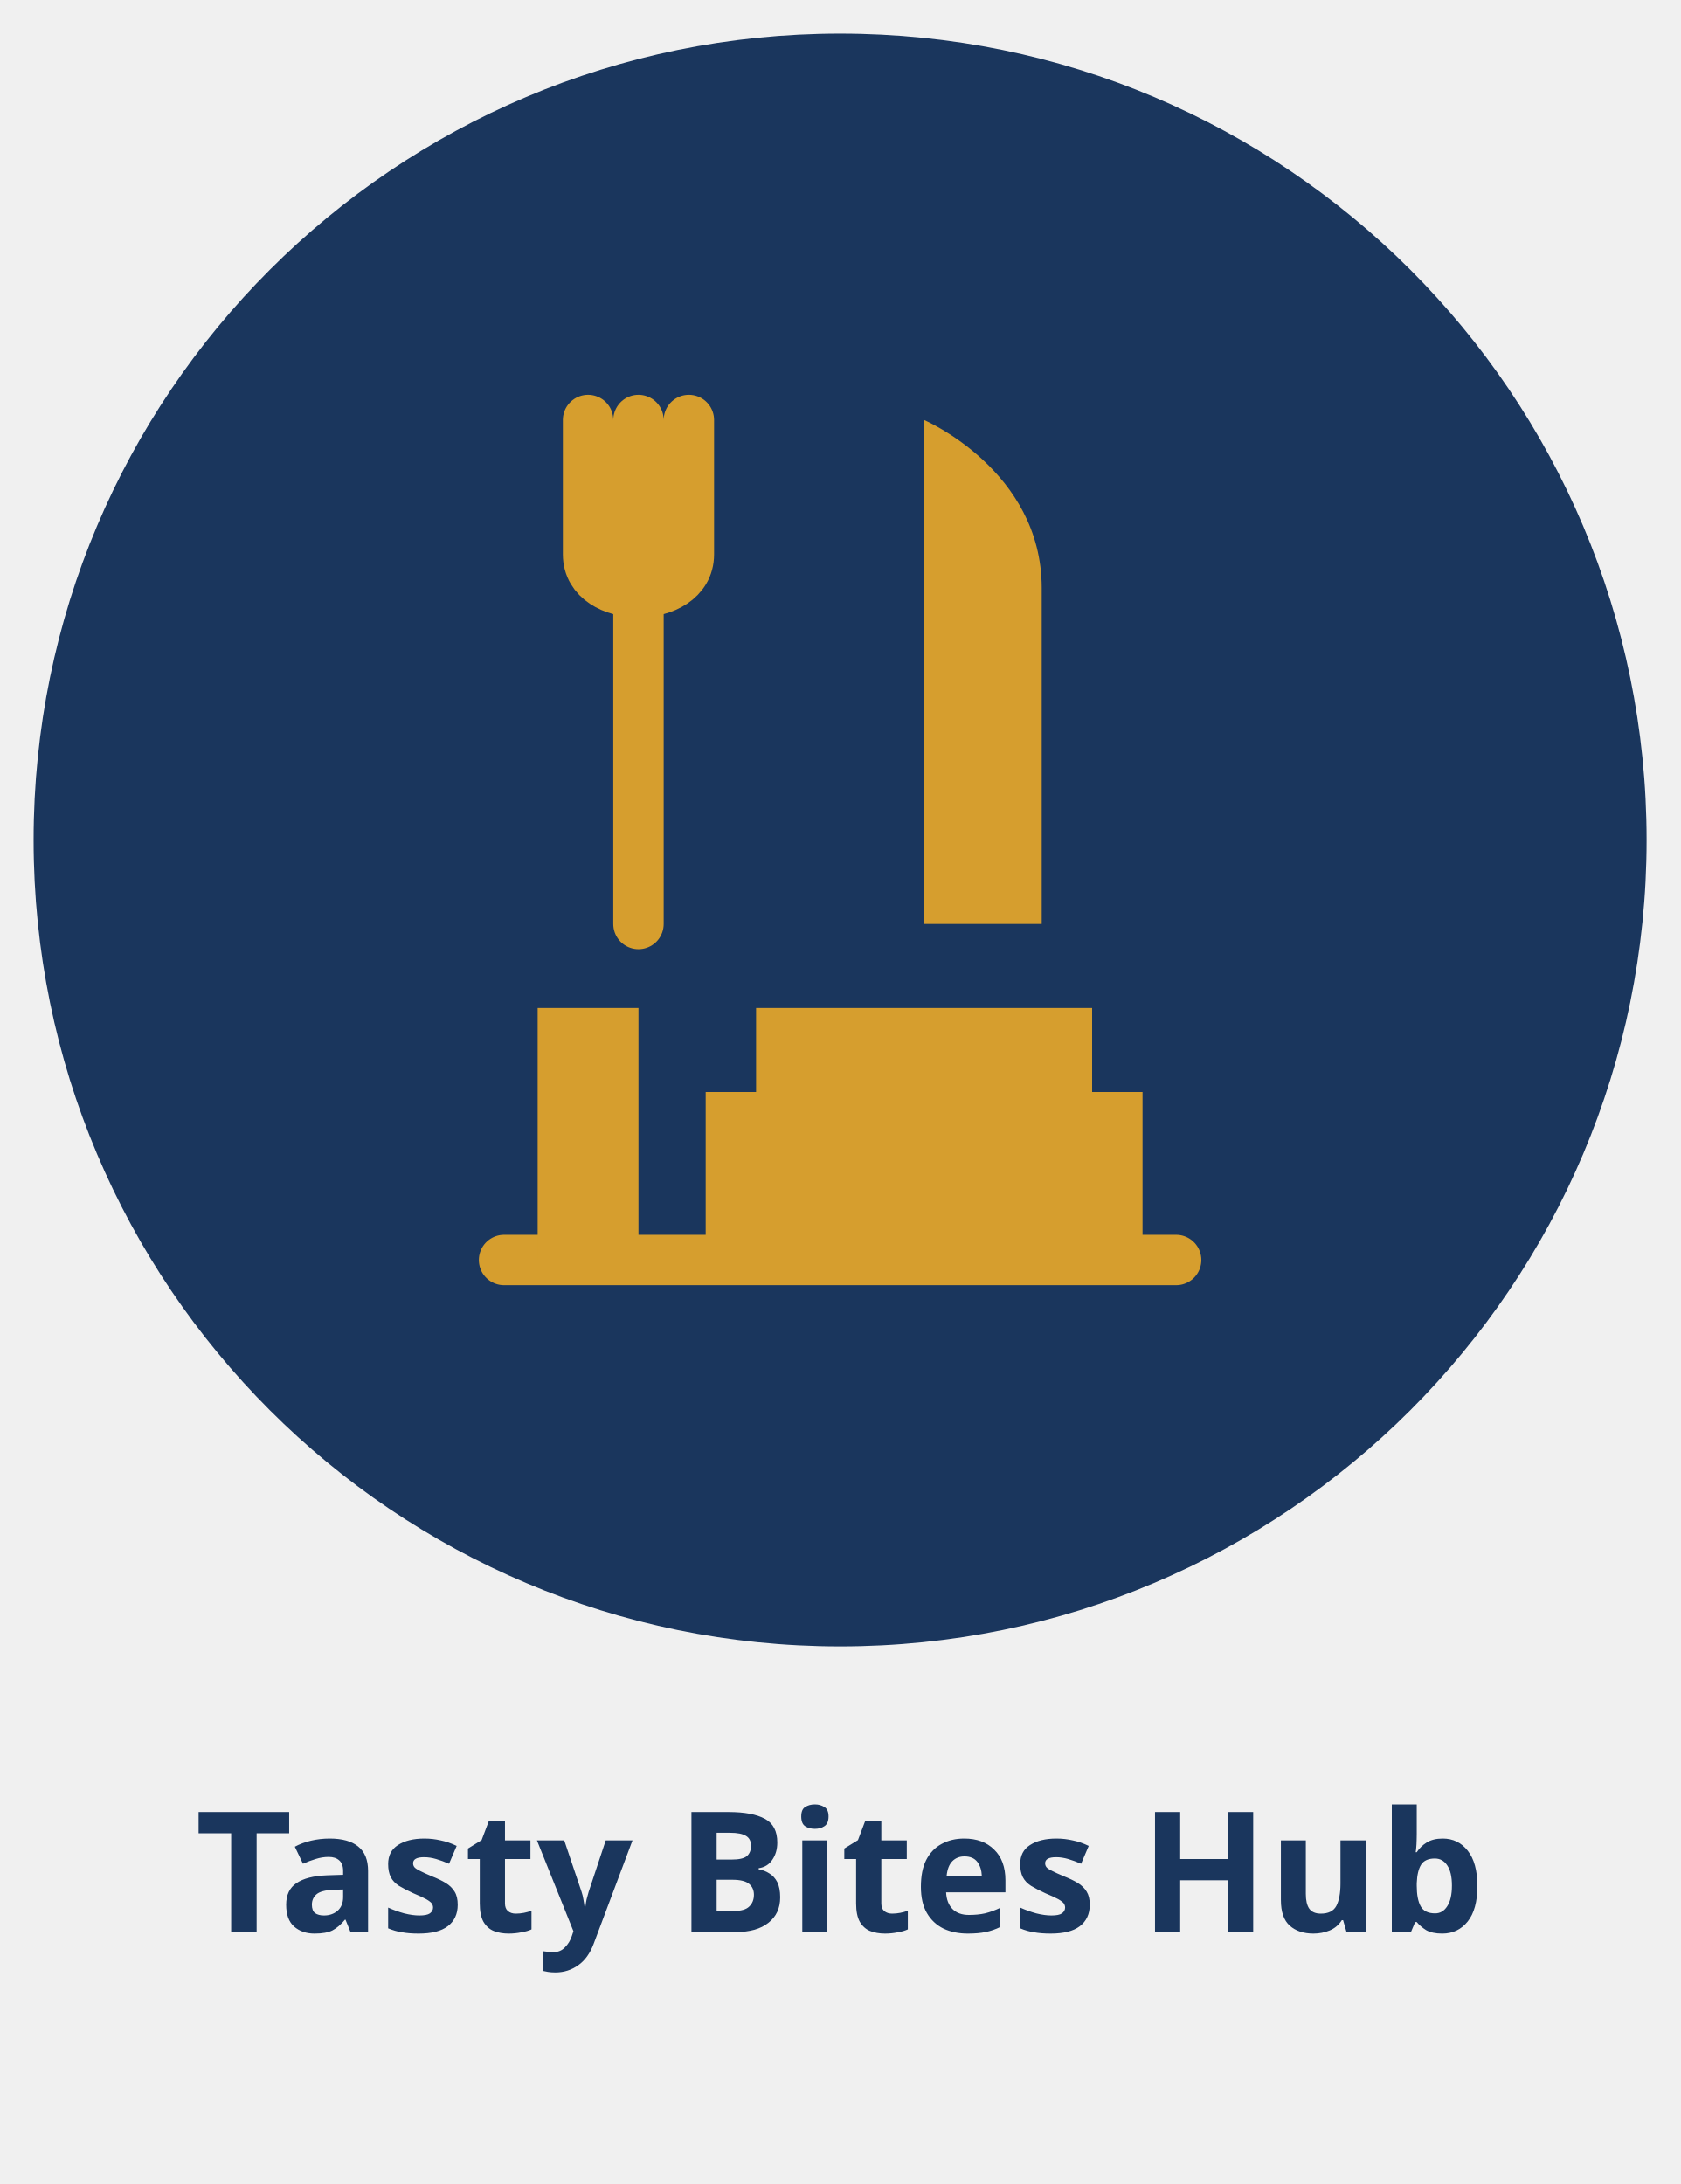
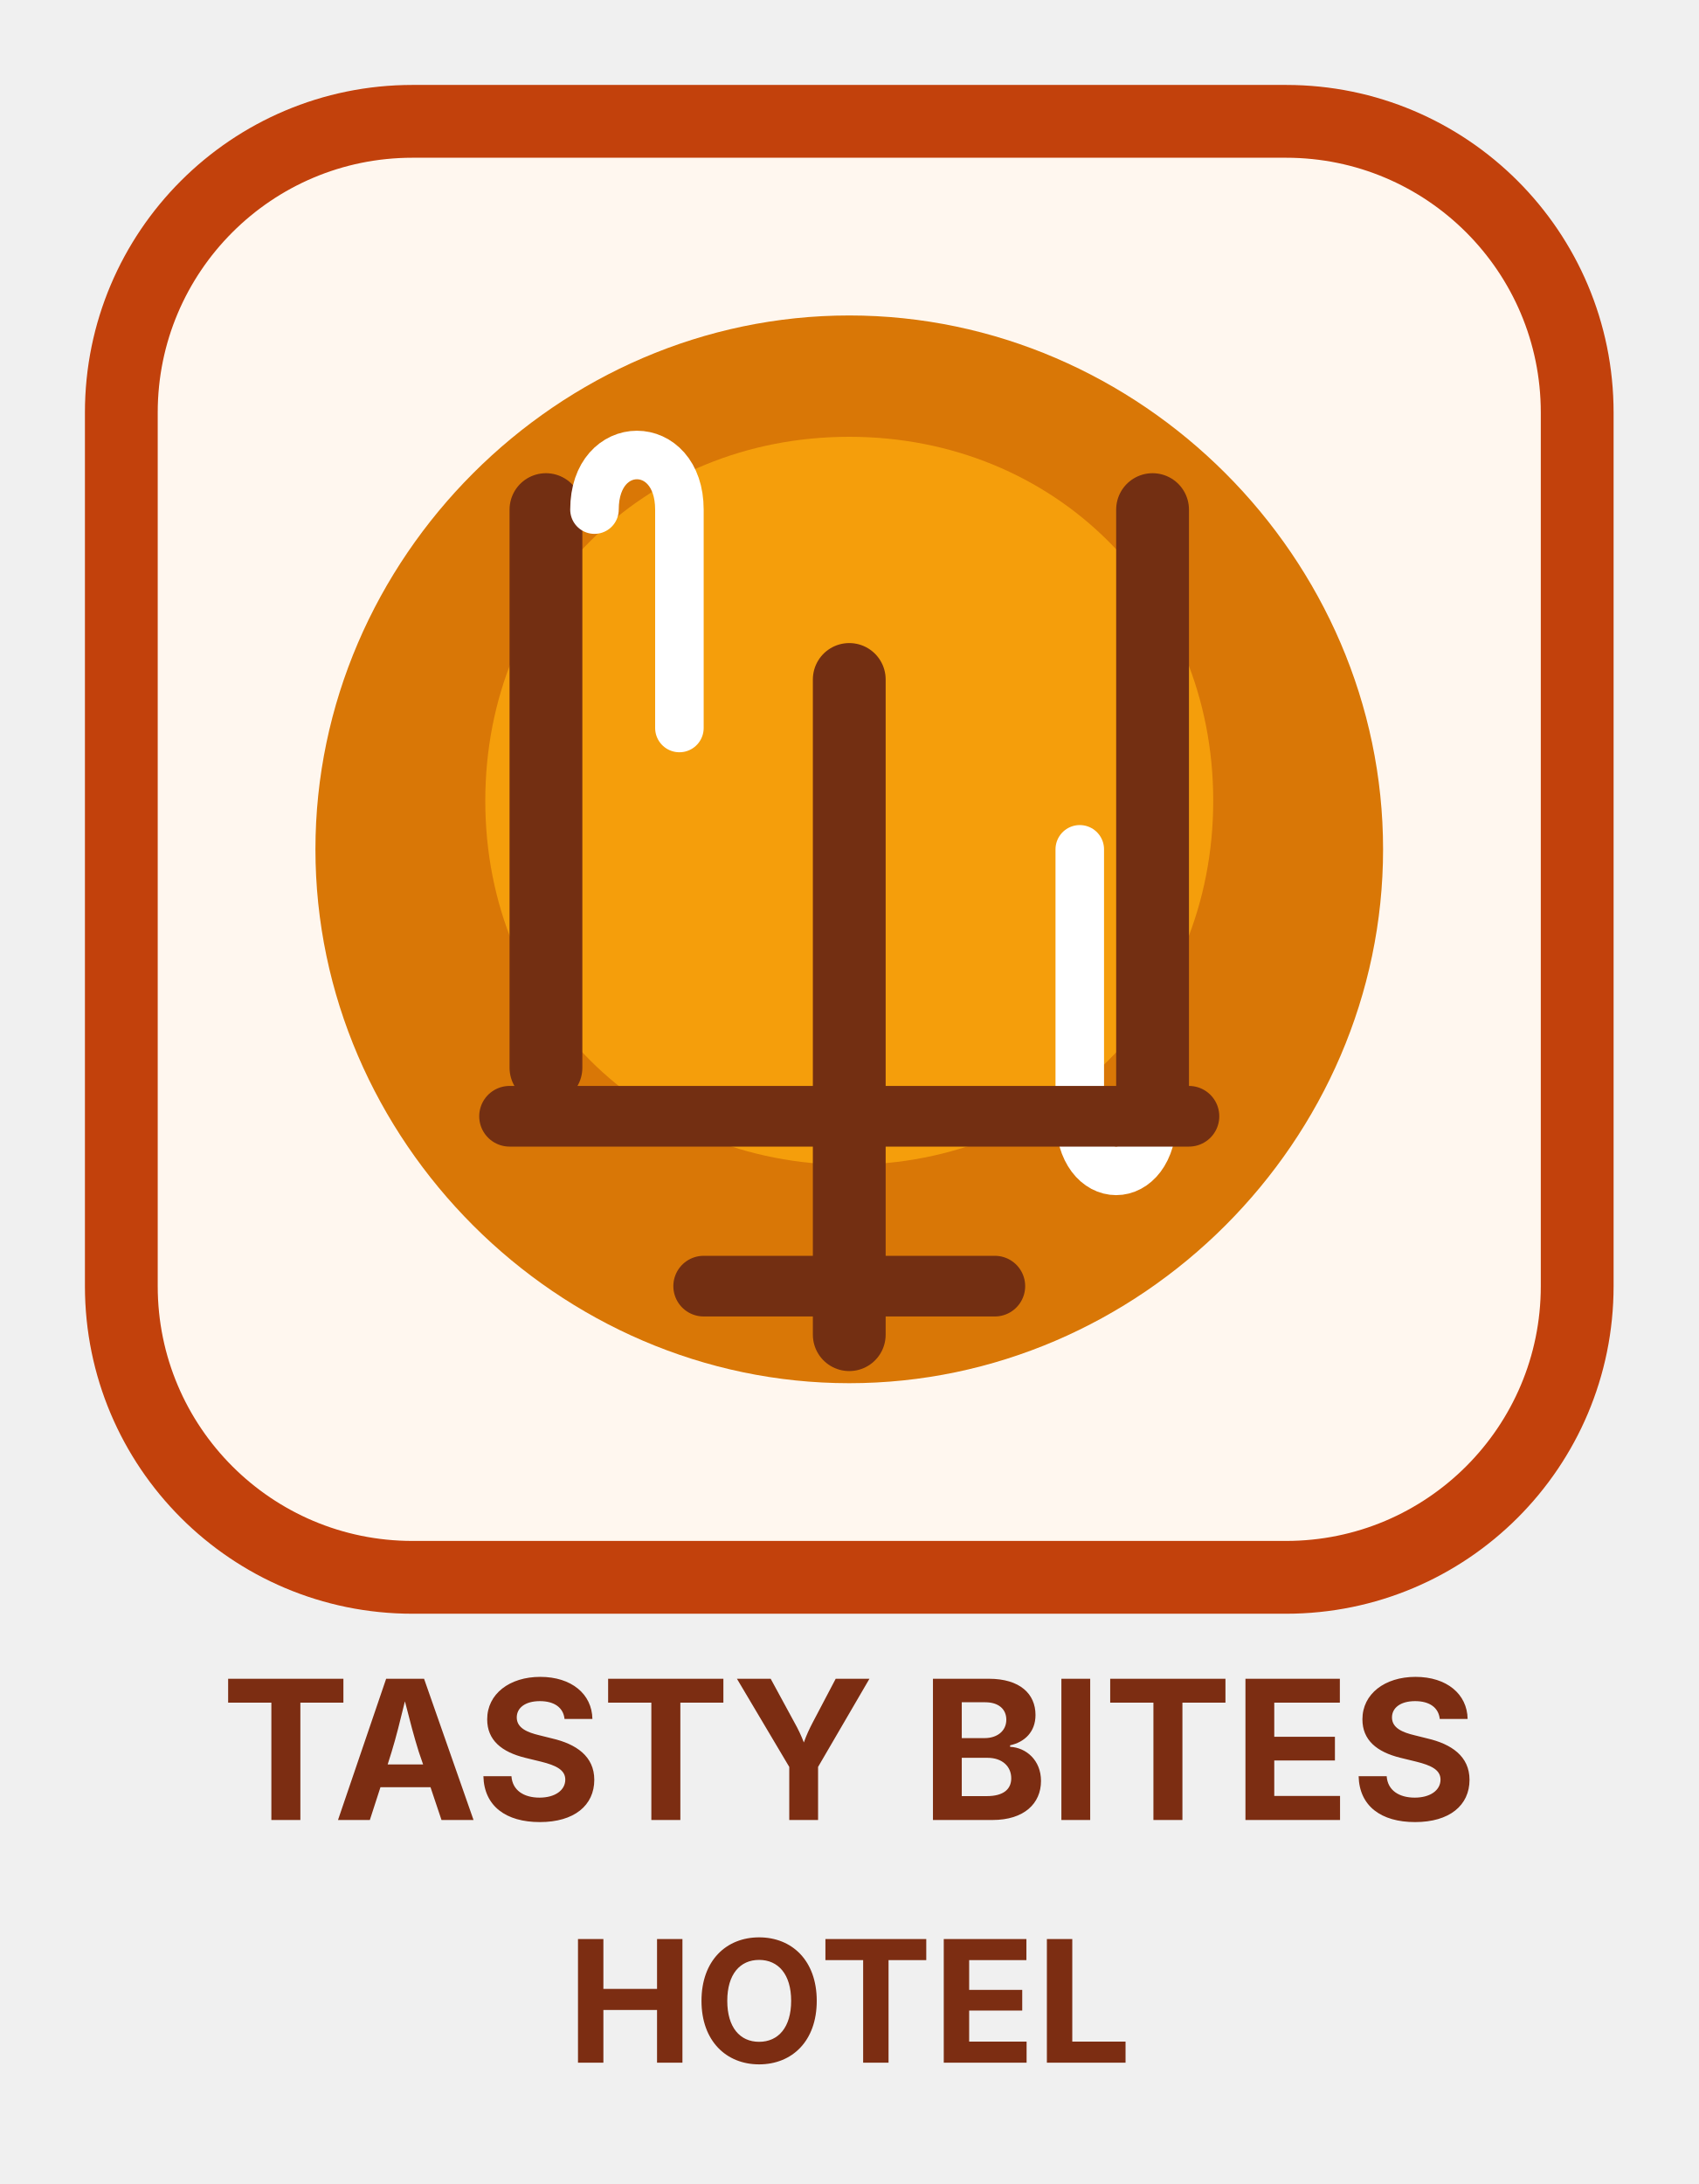
- <svg xmlns="http://www.w3.org/2000/svg" width="100" height="130" viewBox="0 0 100 130" fill="none">
-   <circle cx="50" cy="50" r="48" fill="#1a365d" />
-   <path d="M35 25V33C35 36 41 36 41 33V25M38 25V33M38 33V55" stroke="#d69e2e" stroke-width="3" stroke-linecap="round" />
-   <path d="M55 25V55H62V35C62 28 55 25 55 25Z" fill="#d69e2e" />
-   <path d="M30 75H70" stroke="#d69e2e" stroke-width="3" stroke-linecap="round" />
-   <path d="M32 75V60H38V75" fill="#d69e2e" />
-   <path d="M68 75V65H42V75" fill="#d69e2e" />
-   <path d="M45 65V60H65V65" fill="#d69e2e" />
-   <text x="50" y="115" fill="#1a365d" font-family="sans-serif" font-size="10" font-weight="bold" text-anchor="middle">Tasty Bites Hub</text>
+ <svg xmlns="http://www.w3.org/2000/svg" width="140" height="180" viewBox="0 0 140 180" fill="none">
+   <rect x="10" y="10" width="120" height="120" rx="24" fill="#fff7ef" stroke="#c2410c" stroke-width="6" />
+   <path d="M70 26C94 26 114 46 114 70C114 94 94 114 70 114C46 114 26 94 26 70C26 46 46 26 70 26Z" fill="#d97706" />
+   <path d="M70 36C87 36 100 49 100 66C100 83 87 96 70 96C53 96 40 83 40 66C40 49 53 36 70 36Z" fill="#f59e0b" />
+   <path d="M45 42L45 88" stroke="#732f12" stroke-width="6" stroke-linecap="round" />
+   <path d="M49 42C49 36 56 36 56 42V60" stroke="#fff" stroke-width="4" stroke-linecap="round" />
+   <path d="M95 42L95 92" stroke="#732f12" stroke-width="6" stroke-linecap="round" />
+   <path d="M95 92C95 98 89 98 89 92V70" stroke="#fff" stroke-width="4" stroke-linecap="round" />
+   <path d="M70 56L70 110" stroke="#732f12" stroke-width="6" stroke-linecap="round" />
+   <path d="M42 92H98" stroke="#732f12" stroke-width="5" stroke-linecap="round" />
+   <path d="M58 106H82" stroke="#732f12" stroke-width="5" stroke-linecap="round" />
+   <text x="70" y="150" fill="#7c2d12" font-family="Inter, sans-serif" font-size="16" font-weight="700" text-anchor="middle">TASTY BITES</text>
+   <text x="70" y="170" fill="#7c2d12" font-family="Inter, sans-serif" font-size="14" font-weight="700" text-anchor="middle">HOTEL</text>
</svg>
